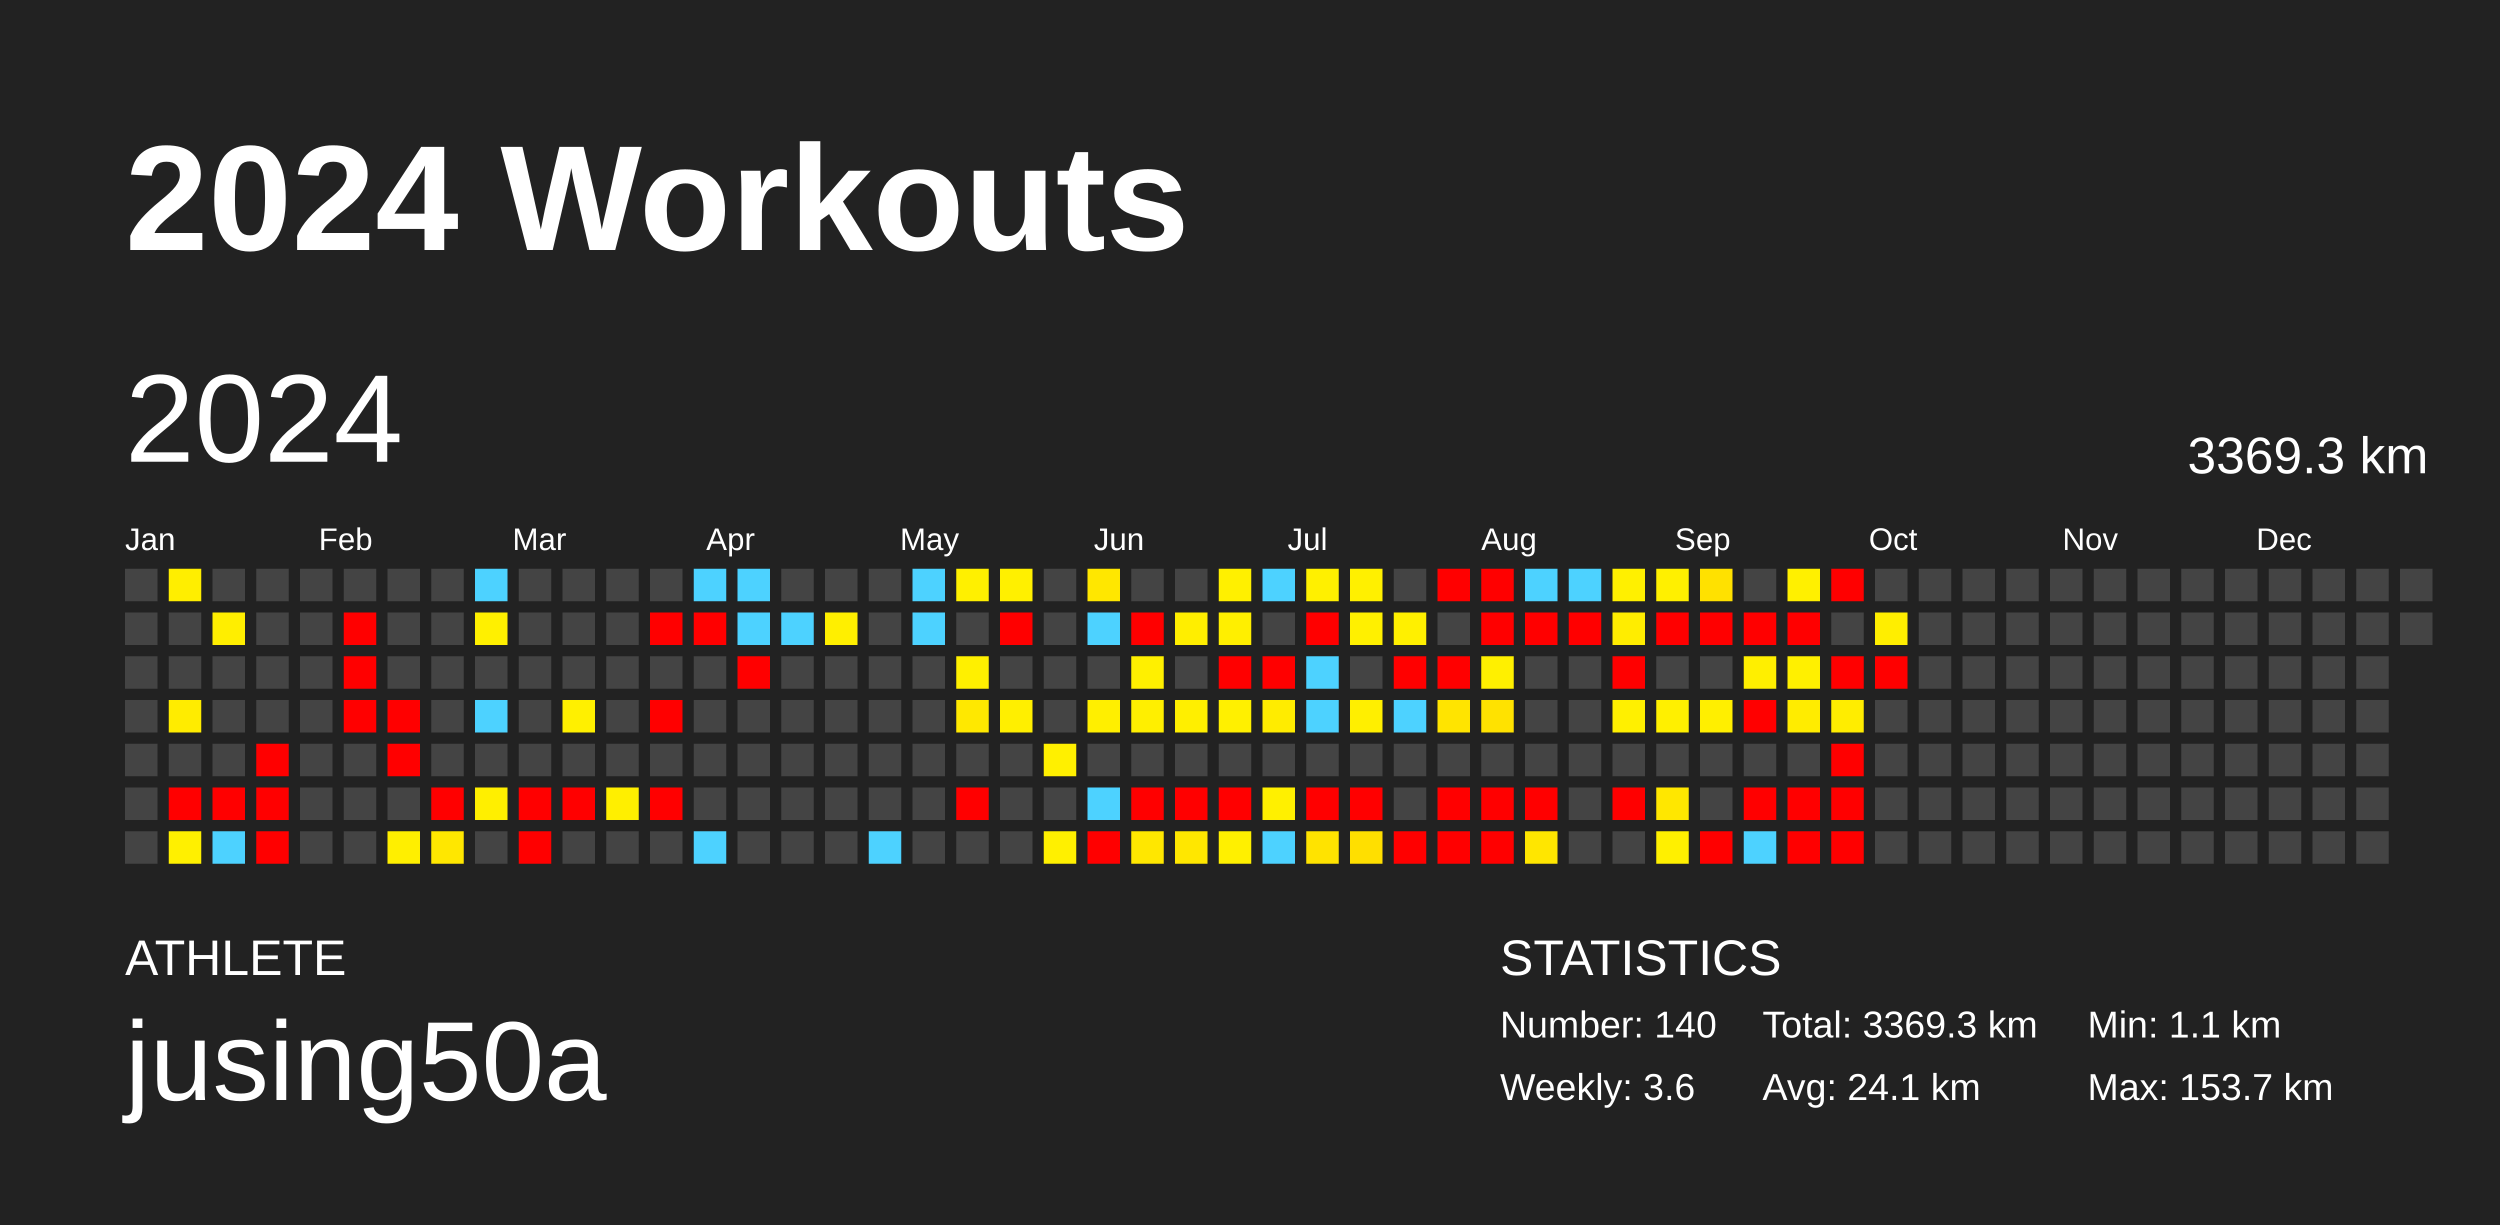
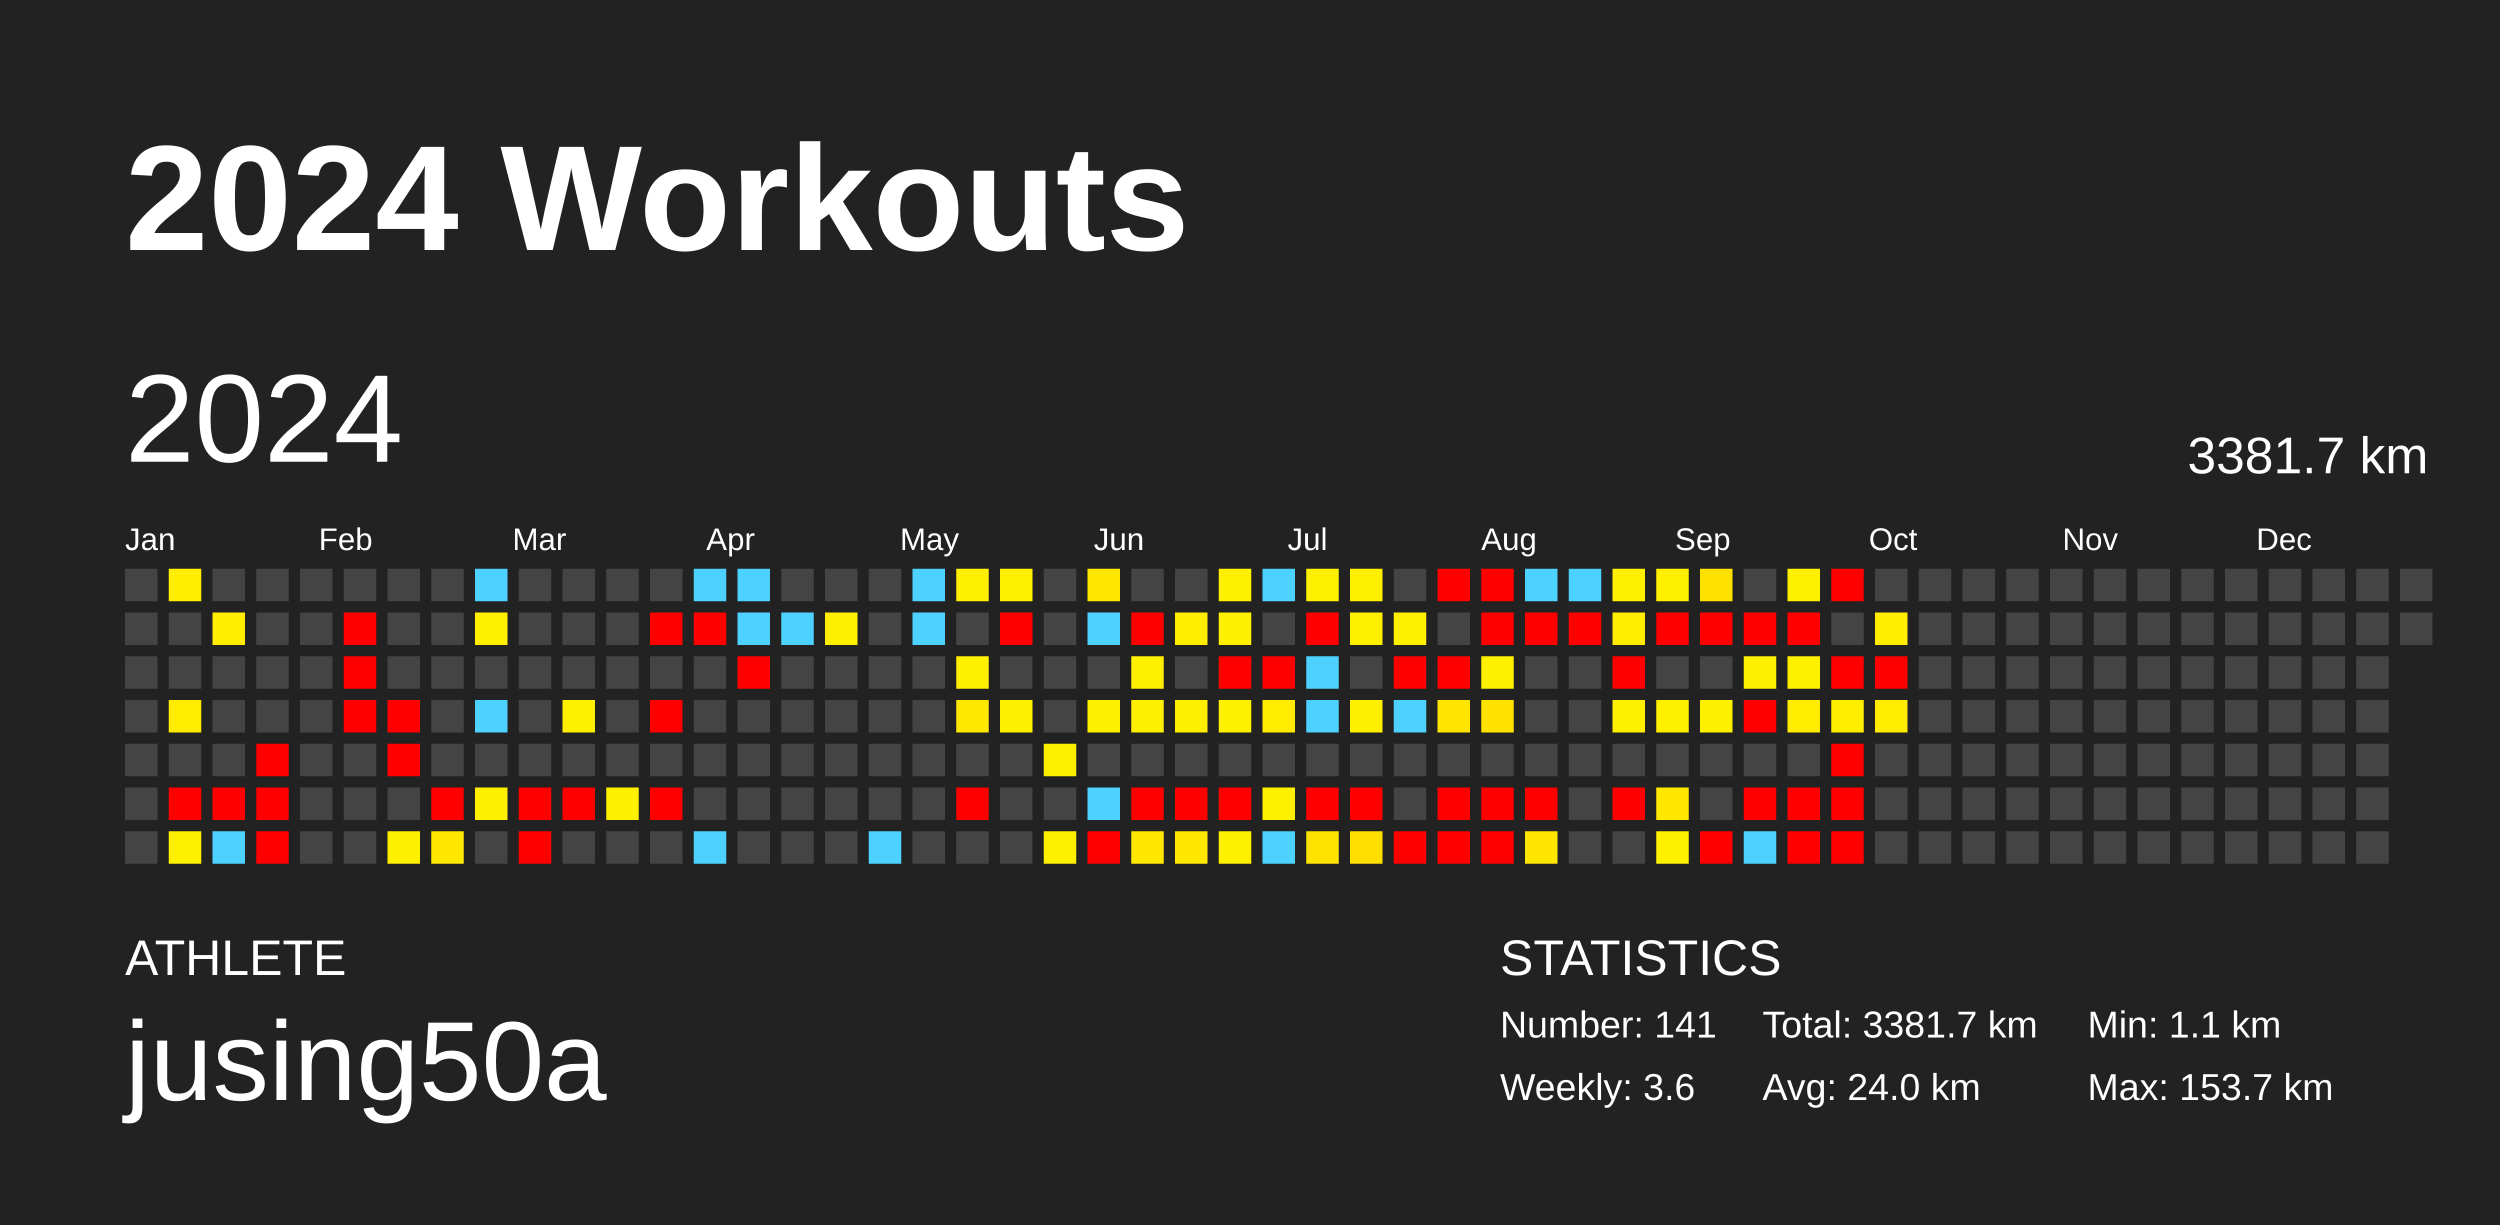
<svg xmlns="http://www.w3.org/2000/svg" baseProfile="full" height="98mm" version="1.1" viewBox="0,0,200,98" width="200mm">
  <defs />
  <rect fill="#222222" height="98" width="200" x="0" y="0" />
  <text fill="#FFFFFF" style="font-size:12px; font-family:Arial; font-weight:bold;" x="10" y="20">2024 Workouts</text>
  <text fill="#FFFFFF" style="font-size:4px; font-family:Arial" x="10" y="78">ATHLETE</text>
  <text fill="#FFFFFF" style="font-size:9px; font-family:Arial" x="10" y="88">jusing50a</text>
  <text fill="#FFFFFF" style="font-size:4px; font-family:Arial" x="120" y="78">STATISTICS</text>
-   <text fill="#FFFFFF" style="font-size:3px; font-family:Arial" x="120" y="83">Number: 140</text>
+   <text fill="#FFFFFF" style="font-size:3px; font-family:Arial" x="120" y="83">Number: 141</text>
  <text fill="#FFFFFF" style="font-size:3px; font-family:Arial" x="120" y="88">Weekly: 3.6</text>
-   <text fill="#FFFFFF" style="font-size:3px; font-family:Arial" x="141" y="83">Total: 3369.3 km</text>
-   <text fill="#FFFFFF" style="font-size:3px; font-family:Arial" x="141" y="88">Avg: 24.1 km</text>
+   <text fill="#FFFFFF" style="font-size:3px; font-family:Arial" x="141" y="83">Total: 3381.7 km</text>
+   <text fill="#FFFFFF" style="font-size:3px; font-family:Arial" x="141" y="88">Avg: 24.0 km</text>
  <text fill="#FFFFFF" style="font-size:3px; font-family:Arial" x="167" y="83">Min: 1.1 km</text>
  <text fill="#FFFFFF" style="font-size:3px; font-family:Arial" x="167" y="88">Max: 153.7 km</text>
  <text dominant-baseline="hanging" fill="#FFFFFF" style="font-size:10.0px; font-family:Arial;" x="10" y="30">2024</text>
-   <text dominant-baseline="hanging" fill="#FFFFFF" style="font-size:4.125px; font-family:Arial;" x="175" y="35">3369.3 km</text>
+   <text dominant-baseline="hanging" fill="#FFFFFF" style="font-size:4.125px; font-family:Arial;" x="175" y="35">3381.7 km</text>
  <text fill="#FFFFFF" style="font-size:2.5px; font-family:Arial" x="10.0" y="44">Jan</text>
  <text fill="#FFFFFF" style="font-size:2.5px; font-family:Arial" x="25.5" y="44">Feb</text>
  <text fill="#FFFFFF" style="font-size:2.5px; font-family:Arial" x="41.0" y="44">Mar</text>
  <text fill="#FFFFFF" style="font-size:2.5px; font-family:Arial" x="56.5" y="44">Apr</text>
  <text fill="#FFFFFF" style="font-size:2.5px; font-family:Arial" x="72.0" y="44">May</text>
  <text fill="#FFFFFF" style="font-size:2.5px; font-family:Arial" x="87.5" y="44">Jun</text>
  <text fill="#FFFFFF" style="font-size:2.5px; font-family:Arial" x="103.0" y="44">Jul</text>
  <text fill="#FFFFFF" style="font-size:2.5px; font-family:Arial" x="118.5" y="44">Aug</text>
  <text fill="#FFFFFF" style="font-size:2.5px; font-family:Arial" x="134.0" y="44">Sep</text>
  <text fill="#FFFFFF" style="font-size:2.5px; font-family:Arial" x="149.5" y="44">Oct</text>
  <text fill="#FFFFFF" style="font-size:2.5px; font-family:Arial" x="165.0" y="44">Nov</text>
  <text fill="#FFFFFF" style="font-size:2.5px; font-family:Arial" x="180.5" y="44">Dec</text>
  <rect fill="#444444" height="2.6" width="2.6" x="10.0" y="45.5" />
  <rect fill="#444444" height="2.6" width="2.6" x="10.0" y="49.0" />
  <rect fill="#444444" height="2.6" width="2.6" x="10.0" y="52.5" />
  <rect fill="#444444" height="2.6" width="2.6" x="10.0" y="56.0" />
  <rect fill="#444444" height="2.6" width="2.6" x="10.0" y="59.5" />
  <rect fill="#444444" height="2.6" width="2.6" x="10.0" y="63.0" />
  <rect fill="#444444" height="2.6" width="2.6" x="10.0" y="66.5" />
  <rect fill="#ffee00" height="2.6" width="2.6" x="13.5" y="45.5" />
  <rect fill="#444444" height="2.6" width="2.6" x="13.5" y="49.0" />
  <rect fill="#444444" height="2.6" width="2.6" x="13.5" y="52.5" />
  <rect fill="#ffec00" height="2.6" width="2.6" x="13.5" y="56.0" />
  <rect fill="#444444" height="2.6" width="2.6" x="13.5" y="59.5" />
  <rect fill="red" height="2.6" width="2.6" x="13.5" y="63.0" />
  <rect fill="#fff000" height="2.6" width="2.6" x="13.5" y="66.5" />
  <rect fill="#444444" height="2.6" width="2.6" x="17.0" y="45.5" />
  <rect fill="#ffee00" height="2.6" width="2.6" x="17.0" y="49.0" />
  <rect fill="#444444" height="2.6" width="2.6" x="17.0" y="52.5" />
  <rect fill="#444444" height="2.6" width="2.6" x="17.0" y="56.0" />
  <rect fill="#444444" height="2.6" width="2.6" x="17.0" y="59.5" />
  <rect fill="red" height="2.6" width="2.6" x="17.0" y="63.0" />
  <rect fill="#4dd2ff" height="2.6" width="2.6" x="17.0" y="66.5" />
  <rect fill="#444444" height="2.6" width="2.6" x="20.5" y="45.5" />
  <rect fill="#444444" height="2.6" width="2.6" x="20.5" y="49.0" />
  <rect fill="#444444" height="2.6" width="2.6" x="20.5" y="52.5" />
  <rect fill="#444444" height="2.6" width="2.6" x="20.5" y="56.0" />
  <rect fill="red" height="2.6" width="2.6" x="20.5" y="59.5" />
  <rect fill="red" height="2.6" width="2.6" x="20.5" y="63.0" />
  <rect fill="red" height="2.6" width="2.6" x="20.5" y="66.5" />
  <rect fill="#444444" height="2.6" width="2.6" x="24.0" y="45.5" />
  <rect fill="#444444" height="2.6" width="2.6" x="24.0" y="49.0" />
  <rect fill="#444444" height="2.6" width="2.6" x="24.0" y="52.5" />
  <rect fill="#444444" height="2.6" width="2.6" x="24.0" y="56.0" />
  <rect fill="#444444" height="2.6" width="2.6" x="24.0" y="59.5" />
  <rect fill="#444444" height="2.6" width="2.6" x="24.0" y="63.0" />
  <rect fill="#444444" height="2.6" width="2.6" x="24.0" y="66.5" />
  <rect fill="#444444" height="2.6" width="2.6" x="27.5" y="45.5" />
  <rect fill="red" height="2.6" width="2.6" x="27.5" y="49.0" />
  <rect fill="red" height="2.6" width="2.6" x="27.5" y="52.5" />
  <rect fill="red" height="2.6" width="2.6" x="27.5" y="56.0" />
  <rect fill="#444444" height="2.6" width="2.6" x="27.5" y="59.5" />
  <rect fill="#444444" height="2.6" width="2.6" x="27.5" y="63.0" />
  <rect fill="#444444" height="2.6" width="2.6" x="27.5" y="66.5" />
  <rect fill="#444444" height="2.6" width="2.6" x="31.0" y="45.5" />
  <rect fill="#444444" height="2.6" width="2.6" x="31.0" y="49.0" />
  <rect fill="#444444" height="2.6" width="2.6" x="31.0" y="52.5" />
  <rect fill="red" height="2.6" width="2.6" x="31.0" y="56.0" />
  <rect fill="red" height="2.6" width="2.6" x="31.0" y="59.5" />
  <rect fill="#444444" height="2.6" width="2.6" x="31.0" y="63.0" />
  <rect fill="#ffef00" height="2.6" width="2.6" x="31.0" y="66.5" />
  <rect fill="#444444" height="2.6" width="2.6" x="34.5" y="45.5" />
  <rect fill="#444444" height="2.6" width="2.6" x="34.5" y="49.0" />
  <rect fill="#444444" height="2.6" width="2.6" x="34.5" y="52.5" />
  <rect fill="#444444" height="2.6" width="2.6" x="34.5" y="56.0" />
  <rect fill="#444444" height="2.6" width="2.6" x="34.5" y="59.5" />
  <rect fill="red" height="2.6" width="2.6" x="34.5" y="63.0" />
  <rect fill="#ffe700" height="2.6" width="2.6" x="34.5" y="66.5" />
  <rect fill="#4dd2ff" height="2.6" width="2.6" x="38.0" y="45.5" />
  <rect fill="#fff000" height="2.6" width="2.6" x="38.0" y="49.0" />
  <rect fill="#444444" height="2.6" width="2.6" x="38.0" y="52.5" />
  <rect fill="#4dd2ff" height="2.6" width="2.6" x="38.0" y="56.0" />
  <rect fill="#444444" height="2.6" width="2.6" x="38.0" y="59.5" />
  <rect fill="#ffef00" height="2.6" width="2.6" x="38.0" y="63.0" />
  <rect fill="#444444" height="2.6" width="2.6" x="38.0" y="66.5" />
  <rect fill="#444444" height="2.6" width="2.6" x="41.5" y="45.5" />
  <rect fill="#444444" height="2.6" width="2.6" x="41.5" y="49.0" />
  <rect fill="#444444" height="2.6" width="2.6" x="41.5" y="52.5" />
  <rect fill="#444444" height="2.6" width="2.6" x="41.5" y="56.0" />
  <rect fill="#444444" height="2.6" width="2.6" x="41.5" y="59.5" />
  <rect fill="red" height="2.6" width="2.6" x="41.5" y="63.0" />
  <rect fill="red" height="2.6" width="2.6" x="41.5" y="66.5" />
  <rect fill="#444444" height="2.6" width="2.6" x="45.0" y="45.5" />
  <rect fill="#444444" height="2.6" width="2.6" x="45.0" y="49.0" />
  <rect fill="#444444" height="2.6" width="2.6" x="45.0" y="52.5" />
  <rect fill="#fff000" height="2.6" width="2.6" x="45.0" y="56.0" />
  <rect fill="#444444" height="2.6" width="2.6" x="45.0" y="59.5" />
  <rect fill="red" height="2.6" width="2.6" x="45.0" y="63.0" />
  <rect fill="#444444" height="2.6" width="2.6" x="45.0" y="66.5" />
  <rect fill="#444444" height="2.6" width="2.6" x="48.5" y="45.5" />
  <rect fill="#444444" height="2.6" width="2.6" x="48.5" y="49.0" />
  <rect fill="#444444" height="2.6" width="2.6" x="48.5" y="52.5" />
  <rect fill="#444444" height="2.6" width="2.6" x="48.5" y="56.0" />
  <rect fill="#444444" height="2.6" width="2.6" x="48.5" y="59.5" />
  <rect fill="#ffef00" height="2.6" width="2.6" x="48.5" y="63.0" />
  <rect fill="#444444" height="2.6" width="2.6" x="48.5" y="66.5" />
  <rect fill="#444444" height="2.6" width="2.6" x="52.0" y="45.5" />
  <rect fill="red" height="2.6" width="2.6" x="52.0" y="49.0" />
  <rect fill="#444444" height="2.6" width="2.6" x="52.0" y="52.5" />
  <rect fill="red" height="2.6" width="2.6" x="52.0" y="56.0" />
  <rect fill="#444444" height="2.6" width="2.6" x="52.0" y="59.5" />
  <rect fill="red" height="2.6" width="2.6" x="52.0" y="63.0" />
  <rect fill="#444444" height="2.6" width="2.6" x="52.0" y="66.5" />
  <rect fill="#4dd2ff" height="2.6" width="2.6" x="55.5" y="45.5" />
  <rect fill="red" height="2.6" width="2.6" x="55.5" y="49.0" />
  <rect fill="#444444" height="2.6" width="2.6" x="55.5" y="52.5" />
  <rect fill="#444444" height="2.6" width="2.6" x="55.5" y="56.0" />
  <rect fill="#444444" height="2.6" width="2.6" x="55.5" y="59.5" />
  <rect fill="#444444" height="2.6" width="2.6" x="55.5" y="63.0" />
  <rect fill="#4dd2ff" height="2.6" width="2.6" x="55.5" y="66.5" />
  <rect fill="#4dd2ff" height="2.6" width="2.6" x="59.0" y="45.5" />
  <rect fill="#4dd2ff" height="2.6" width="2.6" x="59.0" y="49.0" />
  <rect fill="red" height="2.6" width="2.6" x="59.0" y="52.5" />
  <rect fill="#444444" height="2.6" width="2.6" x="59.0" y="56.0" />
  <rect fill="#444444" height="2.6" width="2.6" x="59.0" y="59.5" />
  <rect fill="#444444" height="2.6" width="2.6" x="59.0" y="63.0" />
  <rect fill="#444444" height="2.6" width="2.6" x="59.0" y="66.5" />
  <rect fill="#444444" height="2.6" width="2.6" x="62.5" y="45.5" />
  <rect fill="#4dd2ff" height="2.6" width="2.6" x="62.5" y="49.0" />
  <rect fill="#444444" height="2.6" width="2.6" x="62.5" y="52.5" />
  <rect fill="#444444" height="2.6" width="2.6" x="62.5" y="56.0" />
  <rect fill="#444444" height="2.6" width="2.6" x="62.5" y="59.5" />
  <rect fill="#444444" height="2.6" width="2.6" x="62.5" y="63.0" />
  <rect fill="#444444" height="2.6" width="2.6" x="62.5" y="66.5" />
  <rect fill="#444444" height="2.6" width="2.6" x="66.0" y="45.5" />
  <rect fill="#ffef00" height="2.6" width="2.6" x="66.0" y="49.0" />
  <rect fill="#444444" height="2.6" width="2.6" x="66.0" y="52.5" />
  <rect fill="#444444" height="2.6" width="2.6" x="66.0" y="56.0" />
  <rect fill="#444444" height="2.6" width="2.6" x="66.0" y="59.5" />
  <rect fill="#444444" height="2.6" width="2.6" x="66.0" y="63.0" />
  <rect fill="#444444" height="2.6" width="2.6" x="66.0" y="66.5" />
  <rect fill="#444444" height="2.6" width="2.6" x="69.5" y="45.5" />
  <rect fill="#444444" height="2.6" width="2.6" x="69.5" y="49.0" />
  <rect fill="#444444" height="2.6" width="2.6" x="69.5" y="52.5" />
  <rect fill="#444444" height="2.6" width="2.6" x="69.5" y="56.0" />
  <rect fill="#444444" height="2.6" width="2.6" x="69.5" y="59.5" />
  <rect fill="#444444" height="2.6" width="2.6" x="69.5" y="63.0" />
  <rect fill="#4dd2ff" height="2.6" width="2.6" x="69.5" y="66.5" />
  <rect fill="#4dd2ff" height="2.6" width="2.6" x="73.0" y="45.5" />
  <rect fill="#4dd2ff" height="2.6" width="2.6" x="73.0" y="49.0" />
  <rect fill="#444444" height="2.6" width="2.6" x="73.0" y="52.5" />
  <rect fill="#444444" height="2.6" width="2.6" x="73.0" y="56.0" />
  <rect fill="#444444" height="2.6" width="2.6" x="73.0" y="59.5" />
  <rect fill="#444444" height="2.6" width="2.6" x="73.0" y="63.0" />
  <rect fill="#444444" height="2.6" width="2.6" x="73.0" y="66.5" />
  <rect fill="#fff000" height="2.6" width="2.6" x="76.5" y="45.5" />
  <rect fill="#444444" height="2.6" width="2.6" x="76.5" y="49.0" />
  <rect fill="#fff000" height="2.6" width="2.6" x="76.5" y="52.5" />
  <rect fill="#ffe800" height="2.6" width="2.6" x="76.5" y="56.0" />
  <rect fill="#444444" height="2.6" width="2.6" x="76.5" y="59.5" />
  <rect fill="red" height="2.6" width="2.6" x="76.5" y="63.0" />
  <rect fill="#444444" height="2.6" width="2.6" x="76.5" y="66.5" />
  <rect fill="#fff000" height="2.6" width="2.6" x="80.0" y="45.5" />
  <rect fill="red" height="2.6" width="2.6" x="80.0" y="49.0" />
  <rect fill="#444444" height="2.6" width="2.6" x="80.0" y="52.5" />
  <rect fill="#ffef00" height="2.6" width="2.6" x="80.0" y="56.0" />
  <rect fill="#444444" height="2.6" width="2.6" x="80.0" y="59.5" />
  <rect fill="#444444" height="2.6" width="2.6" x="80.0" y="63.0" />
  <rect fill="#444444" height="2.6" width="2.6" x="80.0" y="66.5" />
  <rect fill="#444444" height="2.6" width="2.6" x="83.5" y="45.5" />
  <rect fill="#444444" height="2.6" width="2.6" x="83.5" y="49.0" />
  <rect fill="#444444" height="2.6" width="2.6" x="83.5" y="52.5" />
  <rect fill="#444444" height="2.6" width="2.6" x="83.5" y="56.0" />
  <rect fill="#fff000" height="2.6" width="2.6" x="83.5" y="59.5" />
  <rect fill="#444444" height="2.6" width="2.6" x="83.5" y="63.0" />
  <rect fill="#fff000" height="2.6" width="2.6" x="83.5" y="66.5" />
  <rect fill="#ffe700" height="2.6" width="2.6" x="87.0" y="45.5" />
  <rect fill="#4dd2ff" height="2.6" width="2.6" x="87.0" y="49.0" />
  <rect fill="#444444" height="2.6" width="2.6" x="87.0" y="52.5" />
  <rect fill="#ffef00" height="2.6" width="2.6" x="87.0" y="56.0" />
  <rect fill="#444444" height="2.6" width="2.6" x="87.0" y="59.5" />
  <rect fill="#4dd2ff" height="2.6" width="2.6" x="87.0" y="63.0" />
  <rect fill="red" height="2.6" width="2.6" x="87.0" y="66.5" />
  <rect fill="#444444" height="2.6" width="2.6" x="90.5" y="45.5" />
  <rect fill="red" height="2.6" width="2.6" x="90.5" y="49.0" />
  <rect fill="#fff000" height="2.6" width="2.6" x="90.5" y="52.5" />
  <rect fill="#ffef00" height="2.6" width="2.6" x="90.5" y="56.0" />
  <rect fill="#444444" height="2.6" width="2.6" x="90.5" y="59.5" />
  <rect fill="red" height="2.6" width="2.6" x="90.5" y="63.0" />
  <rect fill="#ffe700" height="2.6" width="2.6" x="90.5" y="66.5" />
  <rect fill="#444444" height="2.6" width="2.6" x="94.0" y="45.5" />
  <rect fill="#ffee00" height="2.6" width="2.6" x="94.0" y="49.0" />
  <rect fill="#444444" height="2.6" width="2.6" x="94.0" y="52.5" />
  <rect fill="#ffef00" height="2.6" width="2.6" x="94.0" y="56.0" />
  <rect fill="#444444" height="2.6" width="2.6" x="94.0" y="59.5" />
  <rect fill="red" height="2.6" width="2.6" x="94.0" y="63.0" />
  <rect fill="#ffe700" height="2.6" width="2.6" x="94.0" y="66.5" />
  <rect fill="#fff000" height="2.6" width="2.6" x="97.5" y="45.5" />
  <rect fill="#ffef00" height="2.6" width="2.6" x="97.5" y="49.0" />
  <rect fill="red" height="2.6" width="2.6" x="97.5" y="52.5" />
  <rect fill="#fff000" height="2.6" width="2.6" x="97.5" y="56.0" />
  <rect fill="#444444" height="2.6" width="2.6" x="97.5" y="59.5" />
  <rect fill="red" height="2.6" width="2.6" x="97.5" y="63.0" />
  <rect fill="#fff000" height="2.6" width="2.6" x="97.5" y="66.5" />
  <rect fill="#4dd2ff" height="2.6" width="2.6" x="101.0" y="45.5" />
  <rect fill="#444444" height="2.6" width="2.6" x="101.0" y="49.0" />
  <rect fill="red" height="2.6" width="2.6" x="101.0" y="52.5" />
  <rect fill="#ffec00" height="2.6" width="2.6" x="101.0" y="56.0" />
  <rect fill="#444444" height="2.6" width="2.6" x="101.0" y="59.5" />
  <rect fill="#fff000" height="2.6" width="2.6" x="101.0" y="63.0" />
  <rect fill="#4dd2ff" height="2.6" width="2.6" x="101.0" y="66.5" />
  <rect fill="#fff000" height="2.6" width="2.6" x="104.5" y="45.5" />
  <rect fill="red" height="2.6" width="2.6" x="104.5" y="49.0" />
  <rect fill="#4dd2ff" height="2.6" width="2.6" x="104.5" y="52.5" />
  <rect fill="#4dd2ff" height="2.6" width="2.6" x="104.5" y="56.0" />
  <rect fill="#444444" height="2.6" width="2.6" x="104.5" y="59.5" />
  <rect fill="red" height="2.6" width="2.6" x="104.5" y="63.0" />
  <rect fill="#ffe300" height="2.6" width="2.6" x="104.5" y="66.5" />
  <rect fill="#fff000" height="2.6" width="2.6" x="108.0" y="45.5" />
  <rect fill="#fff000" height="2.6" width="2.6" x="108.0" y="49.0" />
  <rect fill="#444444" height="2.6" width="2.6" x="108.0" y="52.5" />
  <rect fill="#ffef00" height="2.6" width="2.6" x="108.0" y="56.0" />
  <rect fill="#444444" height="2.6" width="2.6" x="108.0" y="59.5" />
  <rect fill="red" height="2.6" width="2.6" x="108.0" y="63.0" />
  <rect fill="#ffdf00" height="2.6" width="2.6" x="108.0" y="66.5" />
  <rect fill="#444444" height="2.6" width="2.6" x="111.5" y="45.5" />
  <rect fill="#fff000" height="2.6" width="2.6" x="111.5" y="49.0" />
  <rect fill="red" height="2.6" width="2.6" x="111.5" y="52.5" />
  <rect fill="#4dd2ff" height="2.6" width="2.6" x="111.5" y="56.0" />
  <rect fill="#444444" height="2.6" width="2.6" x="111.5" y="59.5" />
  <rect fill="#444444" height="2.6" width="2.6" x="111.5" y="63.0" />
  <rect fill="red" height="2.6" width="2.6" x="111.5" y="66.5" />
  <rect fill="red" height="2.6" width="2.6" x="115.0" y="45.5" />
  <rect fill="#444444" height="2.6" width="2.6" x="115.0" y="49.0" />
  <rect fill="red" height="2.6" width="2.6" x="115.0" y="52.5" />
  <rect fill="#ffe400" height="2.6" width="2.6" x="115.0" y="56.0" />
  <rect fill="#444444" height="2.6" width="2.6" x="115.0" y="59.5" />
  <rect fill="red" height="2.6" width="2.6" x="115.0" y="63.0" />
  <rect fill="red" height="2.6" width="2.6" x="115.0" y="66.5" />
  <rect fill="red" height="2.6" width="2.6" x="118.5" y="45.5" />
  <rect fill="red" height="2.6" width="2.6" x="118.5" y="49.0" />
  <rect fill="#fff000" height="2.6" width="2.6" x="118.5" y="52.5" />
  <rect fill="#ffe200" height="2.6" width="2.6" x="118.5" y="56.0" />
  <rect fill="#444444" height="2.6" width="2.6" x="118.5" y="59.5" />
  <rect fill="red" height="2.6" width="2.6" x="118.5" y="63.0" />
  <rect fill="red" height="2.6" width="2.6" x="118.5" y="66.5" />
  <rect fill="#4dd2ff" height="2.6" width="2.6" x="122.0" y="45.5" />
  <rect fill="red" height="2.6" width="2.6" x="122.0" y="49.0" />
  <rect fill="#444444" height="2.6" width="2.6" x="122.0" y="52.5" />
  <rect fill="#444444" height="2.6" width="2.6" x="122.0" y="56.0" />
  <rect fill="#444444" height="2.6" width="2.6" x="122.0" y="59.5" />
  <rect fill="red" height="2.6" width="2.6" x="122.0" y="63.0" />
  <rect fill="#ffe600" height="2.6" width="2.6" x="122.0" y="66.5" />
  <rect fill="#4dd2ff" height="2.6" width="2.6" x="125.5" y="45.5" />
  <rect fill="red" height="2.6" width="2.6" x="125.5" y="49.0" />
  <rect fill="#444444" height="2.6" width="2.6" x="125.5" y="52.5" />
  <rect fill="#444444" height="2.6" width="2.6" x="125.5" y="56.0" />
  <rect fill="#444444" height="2.6" width="2.6" x="125.5" y="59.5" />
  <rect fill="#444444" height="2.6" width="2.6" x="125.5" y="63.0" />
  <rect fill="#444444" height="2.6" width="2.6" x="125.5" y="66.5" />
  <rect fill="#fff000" height="2.6" width="2.6" x="129.0" y="45.5" />
  <rect fill="#ffed00" height="2.6" width="2.6" x="129.0" y="49.0" />
  <rect fill="red" height="2.6" width="2.6" x="129.0" y="52.5" />
  <rect fill="#fff000" height="2.6" width="2.6" x="129.0" y="56.0" />
  <rect fill="#444444" height="2.6" width="2.6" x="129.0" y="59.5" />
  <rect fill="red" height="2.6" width="2.6" x="129.0" y="63.0" />
  <rect fill="#444444" height="2.6" width="2.6" x="129.0" y="66.5" />
  <rect fill="#fff000" height="2.6" width="2.6" x="132.5" y="45.5" />
  <rect fill="red" height="2.6" width="2.6" x="132.5" y="49.0" />
  <rect fill="#444444" height="2.6" width="2.6" x="132.5" y="52.5" />
  <rect fill="#fff000" height="2.6" width="2.6" x="132.5" y="56.0" />
  <rect fill="#444444" height="2.6" width="2.6" x="132.5" y="59.5" />
  <rect fill="#ffe700" height="2.6" width="2.6" x="132.5" y="63.0" />
  <rect fill="#fff000" height="2.6" width="2.6" x="132.5" y="66.5" />
  <rect fill="#ffe100" height="2.6" width="2.6" x="136.0" y="45.5" />
  <rect fill="red" height="2.6" width="2.6" x="136.0" y="49.0" />
  <rect fill="#444444" height="2.6" width="2.6" x="136.0" y="52.5" />
  <rect fill="#ffef00" height="2.6" width="2.6" x="136.0" y="56.0" />
  <rect fill="#444444" height="2.6" width="2.6" x="136.0" y="59.5" />
  <rect fill="#444444" height="2.6" width="2.6" x="136.0" y="63.0" />
  <rect fill="red" height="2.6" width="2.6" x="136.0" y="66.5" />
  <rect fill="#444444" height="2.6" width="2.6" x="139.5" y="45.5" />
  <rect fill="red" height="2.6" width="2.6" x="139.5" y="49.0" />
  <rect fill="#ffef00" height="2.6" width="2.6" x="139.5" y="52.5" />
  <rect fill="red" height="2.6" width="2.6" x="139.5" y="56.0" />
  <rect fill="#444444" height="2.6" width="2.6" x="139.5" y="59.5" />
  <rect fill="red" height="2.6" width="2.6" x="139.5" y="63.0" />
  <rect fill="#4dd2ff" height="2.6" width="2.6" x="139.5" y="66.5" />
  <rect fill="#fff000" height="2.6" width="2.6" x="143.0" y="45.5" />
  <rect fill="red" height="2.6" width="2.6" x="143.0" y="49.0" />
  <rect fill="#fff000" height="2.6" width="2.6" x="143.0" y="52.5" />
  <rect fill="#ffec00" height="2.6" width="2.6" x="143.0" y="56.0" />
  <rect fill="#444444" height="2.6" width="2.6" x="143.0" y="59.5" />
  <rect fill="red" height="2.6" width="2.6" x="143.0" y="63.0" />
  <rect fill="red" height="2.6" width="2.6" x="143.0" y="66.5" />
  <rect fill="red" height="2.6" width="2.6" x="146.5" y="45.5" />
  <rect fill="#444444" height="2.6" width="2.6" x="146.5" y="49.0" />
  <rect fill="red" height="2.6" width="2.6" x="146.5" y="52.5" />
  <rect fill="#ffed00" height="2.6" width="2.6" x="146.5" y="56.0" />
  <rect fill="red" height="2.6" width="2.6" x="146.5" y="59.5" />
  <rect fill="red" height="2.6" width="2.6" x="146.5" y="63.0" />
  <rect fill="red" height="2.6" width="2.6" x="146.5" y="66.5" />
  <rect fill="#444444" height="2.6" width="2.6" x="150.0" y="45.5" />
  <rect fill="#ffee00" height="2.6" width="2.6" x="150.0" y="49.0" />
  <rect fill="red" height="2.6" width="2.6" x="150.0" y="52.5" />
-   <rect fill="#444444" height="2.6" width="2.6" x="150.0" y="56.0" />
+   <rect fill="#ffec00" height="2.6" width="2.6" x="150.0" y="56.0" />
  <rect fill="#444444" height="2.6" width="2.6" x="150.0" y="59.5" />
  <rect fill="#444444" height="2.6" width="2.6" x="150.0" y="63.0" />
  <rect fill="#444444" height="2.6" width="2.6" x="150.0" y="66.5" />
  <rect fill="#444444" height="2.6" width="2.6" x="153.5" y="45.5" />
  <rect fill="#444444" height="2.6" width="2.6" x="153.5" y="49.0" />
  <rect fill="#444444" height="2.6" width="2.6" x="153.5" y="52.5" />
  <rect fill="#444444" height="2.6" width="2.6" x="153.5" y="56.0" />
  <rect fill="#444444" height="2.6" width="2.6" x="153.5" y="59.5" />
  <rect fill="#444444" height="2.6" width="2.6" x="153.5" y="63.0" />
  <rect fill="#444444" height="2.6" width="2.6" x="153.5" y="66.5" />
  <rect fill="#444444" height="2.6" width="2.6" x="157.0" y="45.5" />
  <rect fill="#444444" height="2.6" width="2.6" x="157.0" y="49.0" />
  <rect fill="#444444" height="2.6" width="2.6" x="157.0" y="52.5" />
  <rect fill="#444444" height="2.6" width="2.6" x="157.0" y="56.0" />
  <rect fill="#444444" height="2.6" width="2.6" x="157.0" y="59.5" />
  <rect fill="#444444" height="2.6" width="2.6" x="157.0" y="63.0" />
  <rect fill="#444444" height="2.6" width="2.6" x="157.0" y="66.5" />
  <rect fill="#444444" height="2.6" width="2.6" x="160.5" y="45.5" />
  <rect fill="#444444" height="2.6" width="2.6" x="160.5" y="49.0" />
  <rect fill="#444444" height="2.6" width="2.6" x="160.5" y="52.5" />
  <rect fill="#444444" height="2.6" width="2.6" x="160.5" y="56.0" />
  <rect fill="#444444" height="2.6" width="2.6" x="160.5" y="59.5" />
  <rect fill="#444444" height="2.6" width="2.6" x="160.5" y="63.0" />
  <rect fill="#444444" height="2.6" width="2.6" x="160.5" y="66.5" />
  <rect fill="#444444" height="2.6" width="2.6" x="164.0" y="45.5" />
  <rect fill="#444444" height="2.6" width="2.6" x="164.0" y="49.0" />
  <rect fill="#444444" height="2.6" width="2.6" x="164.0" y="52.5" />
  <rect fill="#444444" height="2.6" width="2.6" x="164.0" y="56.0" />
  <rect fill="#444444" height="2.6" width="2.6" x="164.0" y="59.5" />
  <rect fill="#444444" height="2.6" width="2.6" x="164.0" y="63.0" />
  <rect fill="#444444" height="2.6" width="2.6" x="164.0" y="66.5" />
  <rect fill="#444444" height="2.6" width="2.6" x="167.5" y="45.5" />
  <rect fill="#444444" height="2.6" width="2.6" x="167.5" y="49.0" />
  <rect fill="#444444" height="2.6" width="2.6" x="167.5" y="52.5" />
  <rect fill="#444444" height="2.6" width="2.6" x="167.5" y="56.0" />
  <rect fill="#444444" height="2.6" width="2.6" x="167.5" y="59.5" />
  <rect fill="#444444" height="2.6" width="2.6" x="167.5" y="63.0" />
  <rect fill="#444444" height="2.6" width="2.6" x="167.5" y="66.5" />
  <rect fill="#444444" height="2.6" width="2.6" x="171.0" y="45.5" />
  <rect fill="#444444" height="2.6" width="2.6" x="171.0" y="49.0" />
  <rect fill="#444444" height="2.6" width="2.6" x="171.0" y="52.5" />
  <rect fill="#444444" height="2.6" width="2.6" x="171.0" y="56.0" />
  <rect fill="#444444" height="2.6" width="2.6" x="171.0" y="59.5" />
  <rect fill="#444444" height="2.6" width="2.6" x="171.0" y="63.0" />
  <rect fill="#444444" height="2.6" width="2.6" x="171.0" y="66.5" />
  <rect fill="#444444" height="2.6" width="2.6" x="174.5" y="45.5" />
  <rect fill="#444444" height="2.6" width="2.6" x="174.5" y="49.0" />
  <rect fill="#444444" height="2.6" width="2.6" x="174.5" y="52.5" />
  <rect fill="#444444" height="2.6" width="2.6" x="174.5" y="56.0" />
  <rect fill="#444444" height="2.6" width="2.6" x="174.5" y="59.5" />
  <rect fill="#444444" height="2.6" width="2.6" x="174.5" y="63.0" />
  <rect fill="#444444" height="2.6" width="2.6" x="174.5" y="66.5" />
  <rect fill="#444444" height="2.6" width="2.6" x="178.0" y="45.5" />
  <rect fill="#444444" height="2.6" width="2.6" x="178.0" y="49.0" />
  <rect fill="#444444" height="2.6" width="2.6" x="178.0" y="52.5" />
  <rect fill="#444444" height="2.6" width="2.6" x="178.0" y="56.0" />
  <rect fill="#444444" height="2.6" width="2.6" x="178.0" y="59.5" />
  <rect fill="#444444" height="2.6" width="2.6" x="178.0" y="63.0" />
  <rect fill="#444444" height="2.6" width="2.6" x="178.0" y="66.5" />
  <rect fill="#444444" height="2.6" width="2.6" x="181.5" y="45.5" />
  <rect fill="#444444" height="2.6" width="2.6" x="181.5" y="49.0" />
  <rect fill="#444444" height="2.6" width="2.6" x="181.5" y="52.5" />
  <rect fill="#444444" height="2.6" width="2.6" x="181.5" y="56.0" />
  <rect fill="#444444" height="2.6" width="2.6" x="181.5" y="59.5" />
  <rect fill="#444444" height="2.6" width="2.6" x="181.5" y="63.0" />
  <rect fill="#444444" height="2.6" width="2.6" x="181.5" y="66.5" />
  <rect fill="#444444" height="2.6" width="2.6" x="185.0" y="45.5" />
  <rect fill="#444444" height="2.6" width="2.6" x="185.0" y="49.0" />
  <rect fill="#444444" height="2.6" width="2.6" x="185.0" y="52.5" />
  <rect fill="#444444" height="2.6" width="2.6" x="185.0" y="56.0" />
  <rect fill="#444444" height="2.6" width="2.6" x="185.0" y="59.5" />
  <rect fill="#444444" height="2.6" width="2.6" x="185.0" y="63.0" />
  <rect fill="#444444" height="2.6" width="2.6" x="185.0" y="66.5" />
  <rect fill="#444444" height="2.6" width="2.6" x="188.5" y="45.5" />
  <rect fill="#444444" height="2.6" width="2.6" x="188.5" y="49.0" />
  <rect fill="#444444" height="2.6" width="2.6" x="188.5" y="52.5" />
  <rect fill="#444444" height="2.6" width="2.6" x="188.5" y="56.0" />
  <rect fill="#444444" height="2.6" width="2.6" x="188.5" y="59.5" />
  <rect fill="#444444" height="2.6" width="2.6" x="188.5" y="63.0" />
  <rect fill="#444444" height="2.6" width="2.6" x="188.5" y="66.5" />
  <rect fill="#444444" height="2.6" width="2.6" x="192.0" y="45.5" />
  <rect fill="#444444" height="2.6" width="2.6" x="192.0" y="49.0" />
</svg>
